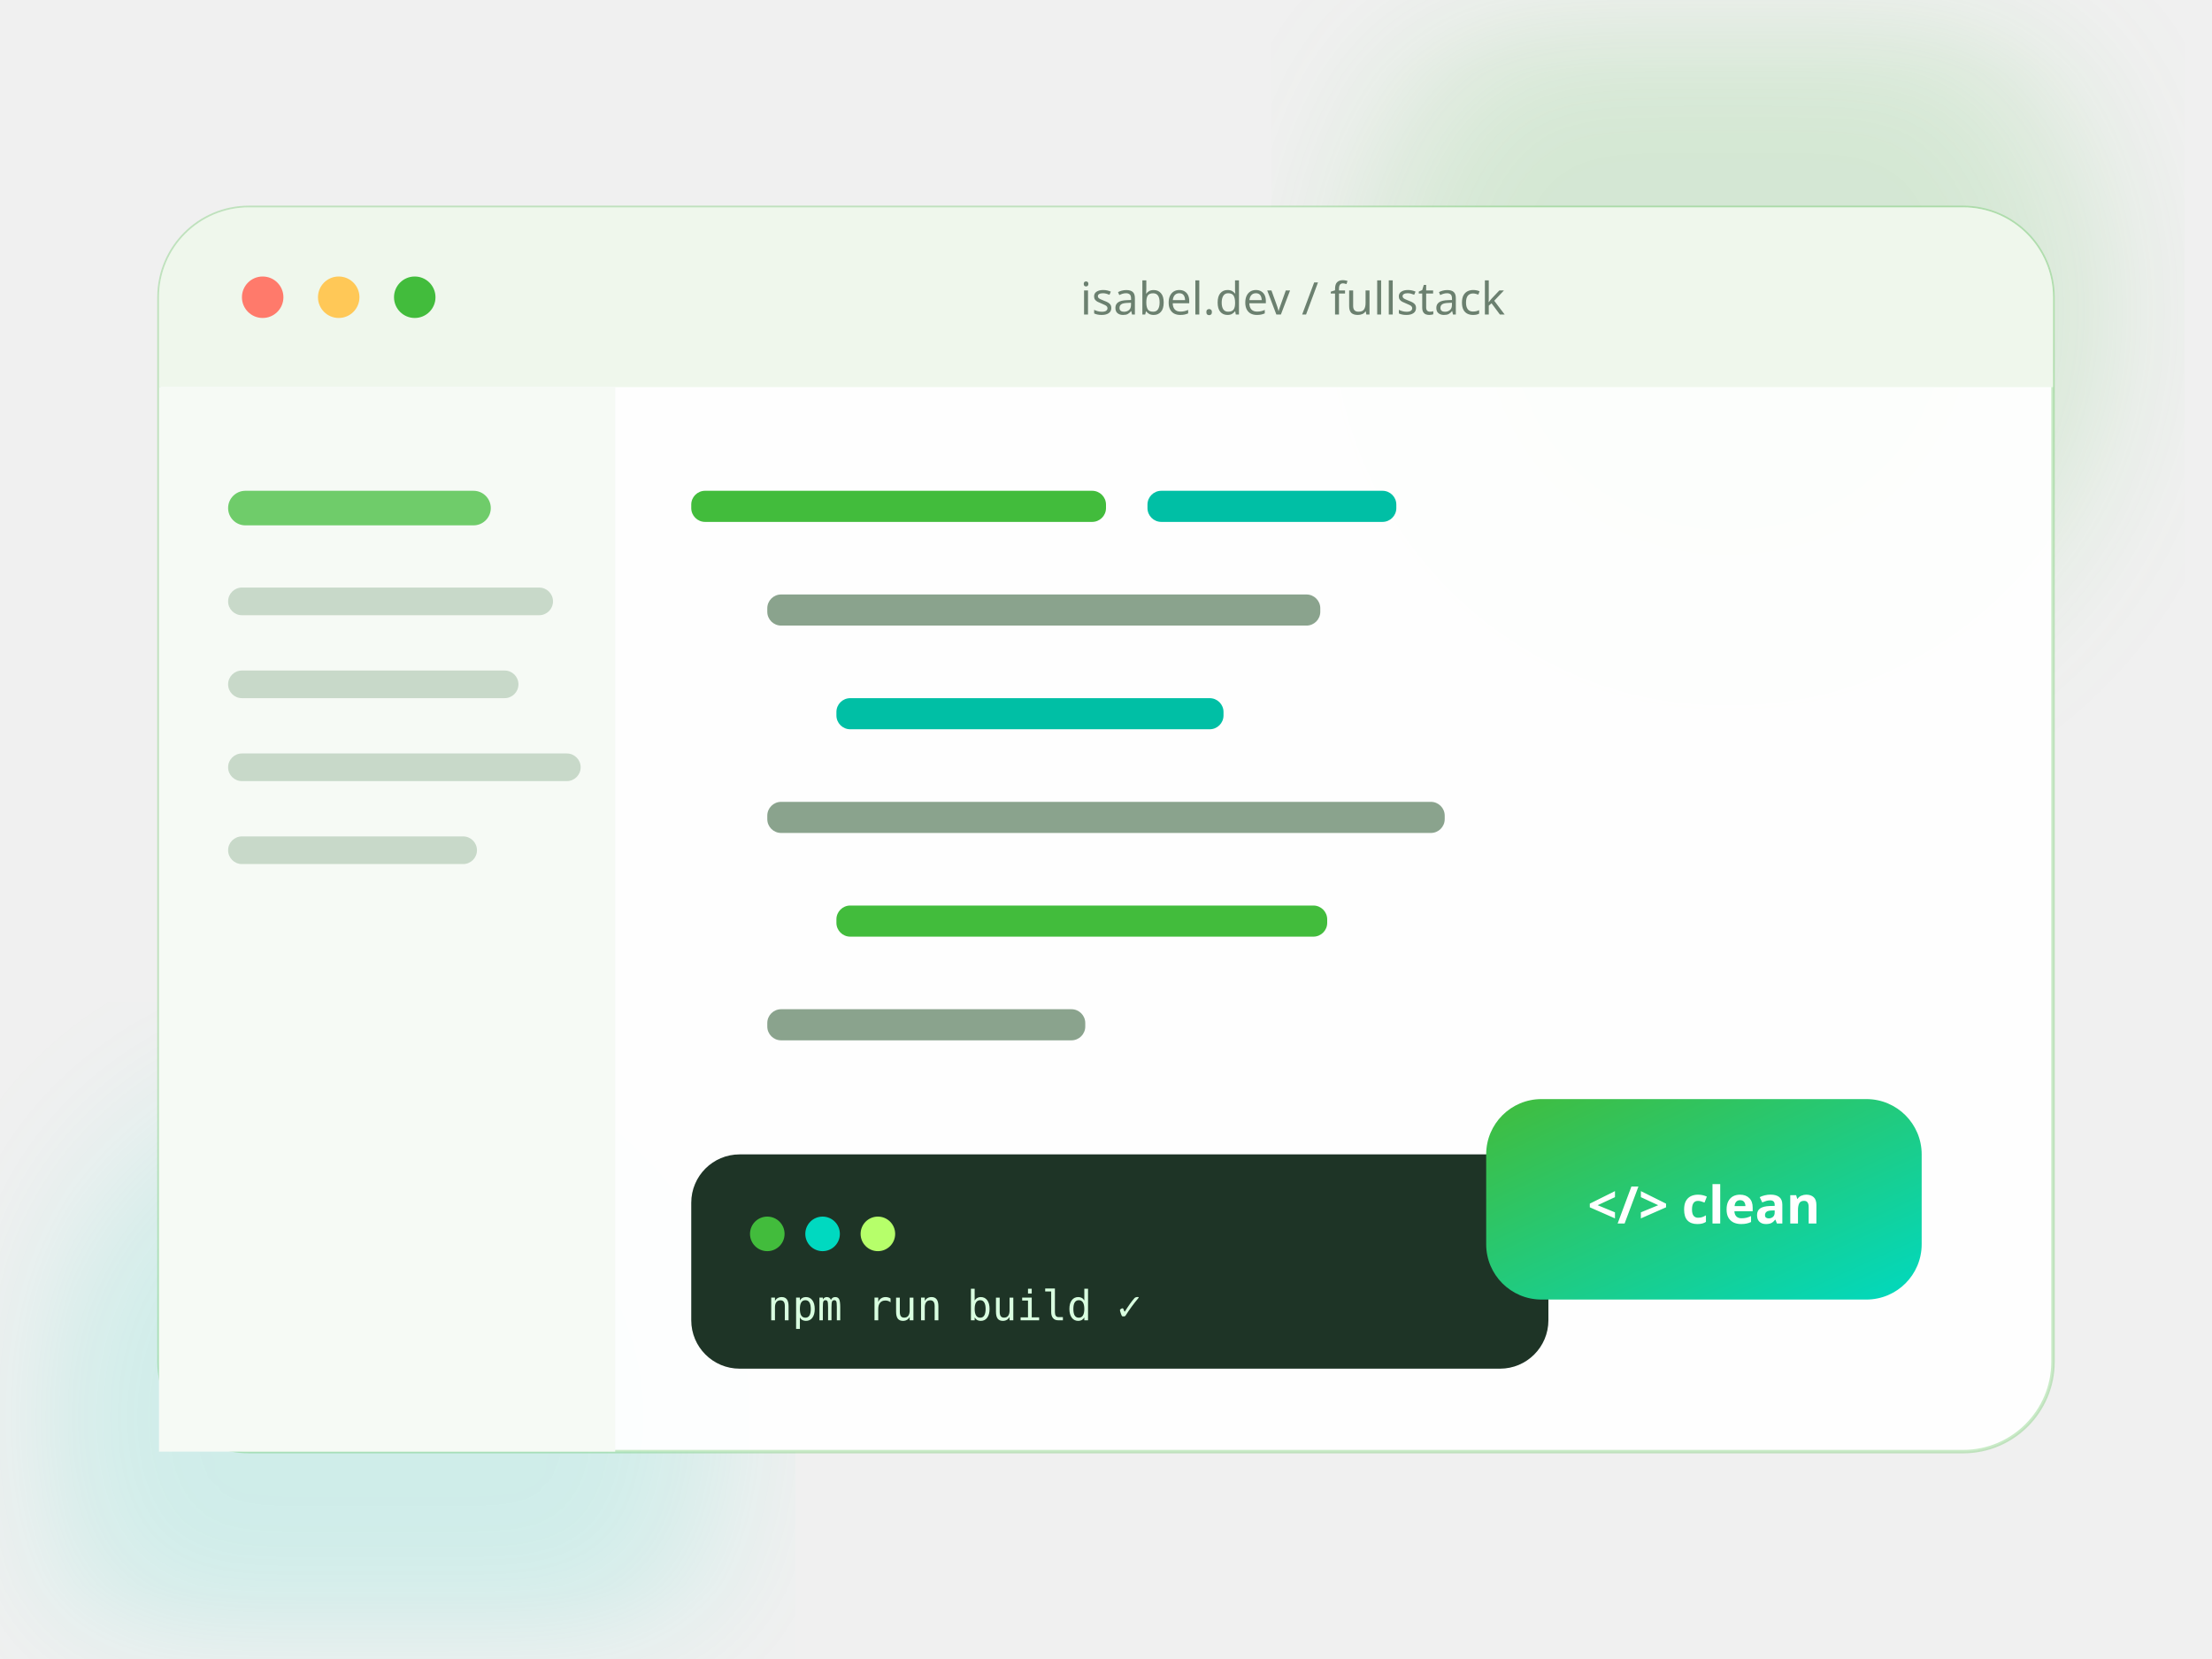
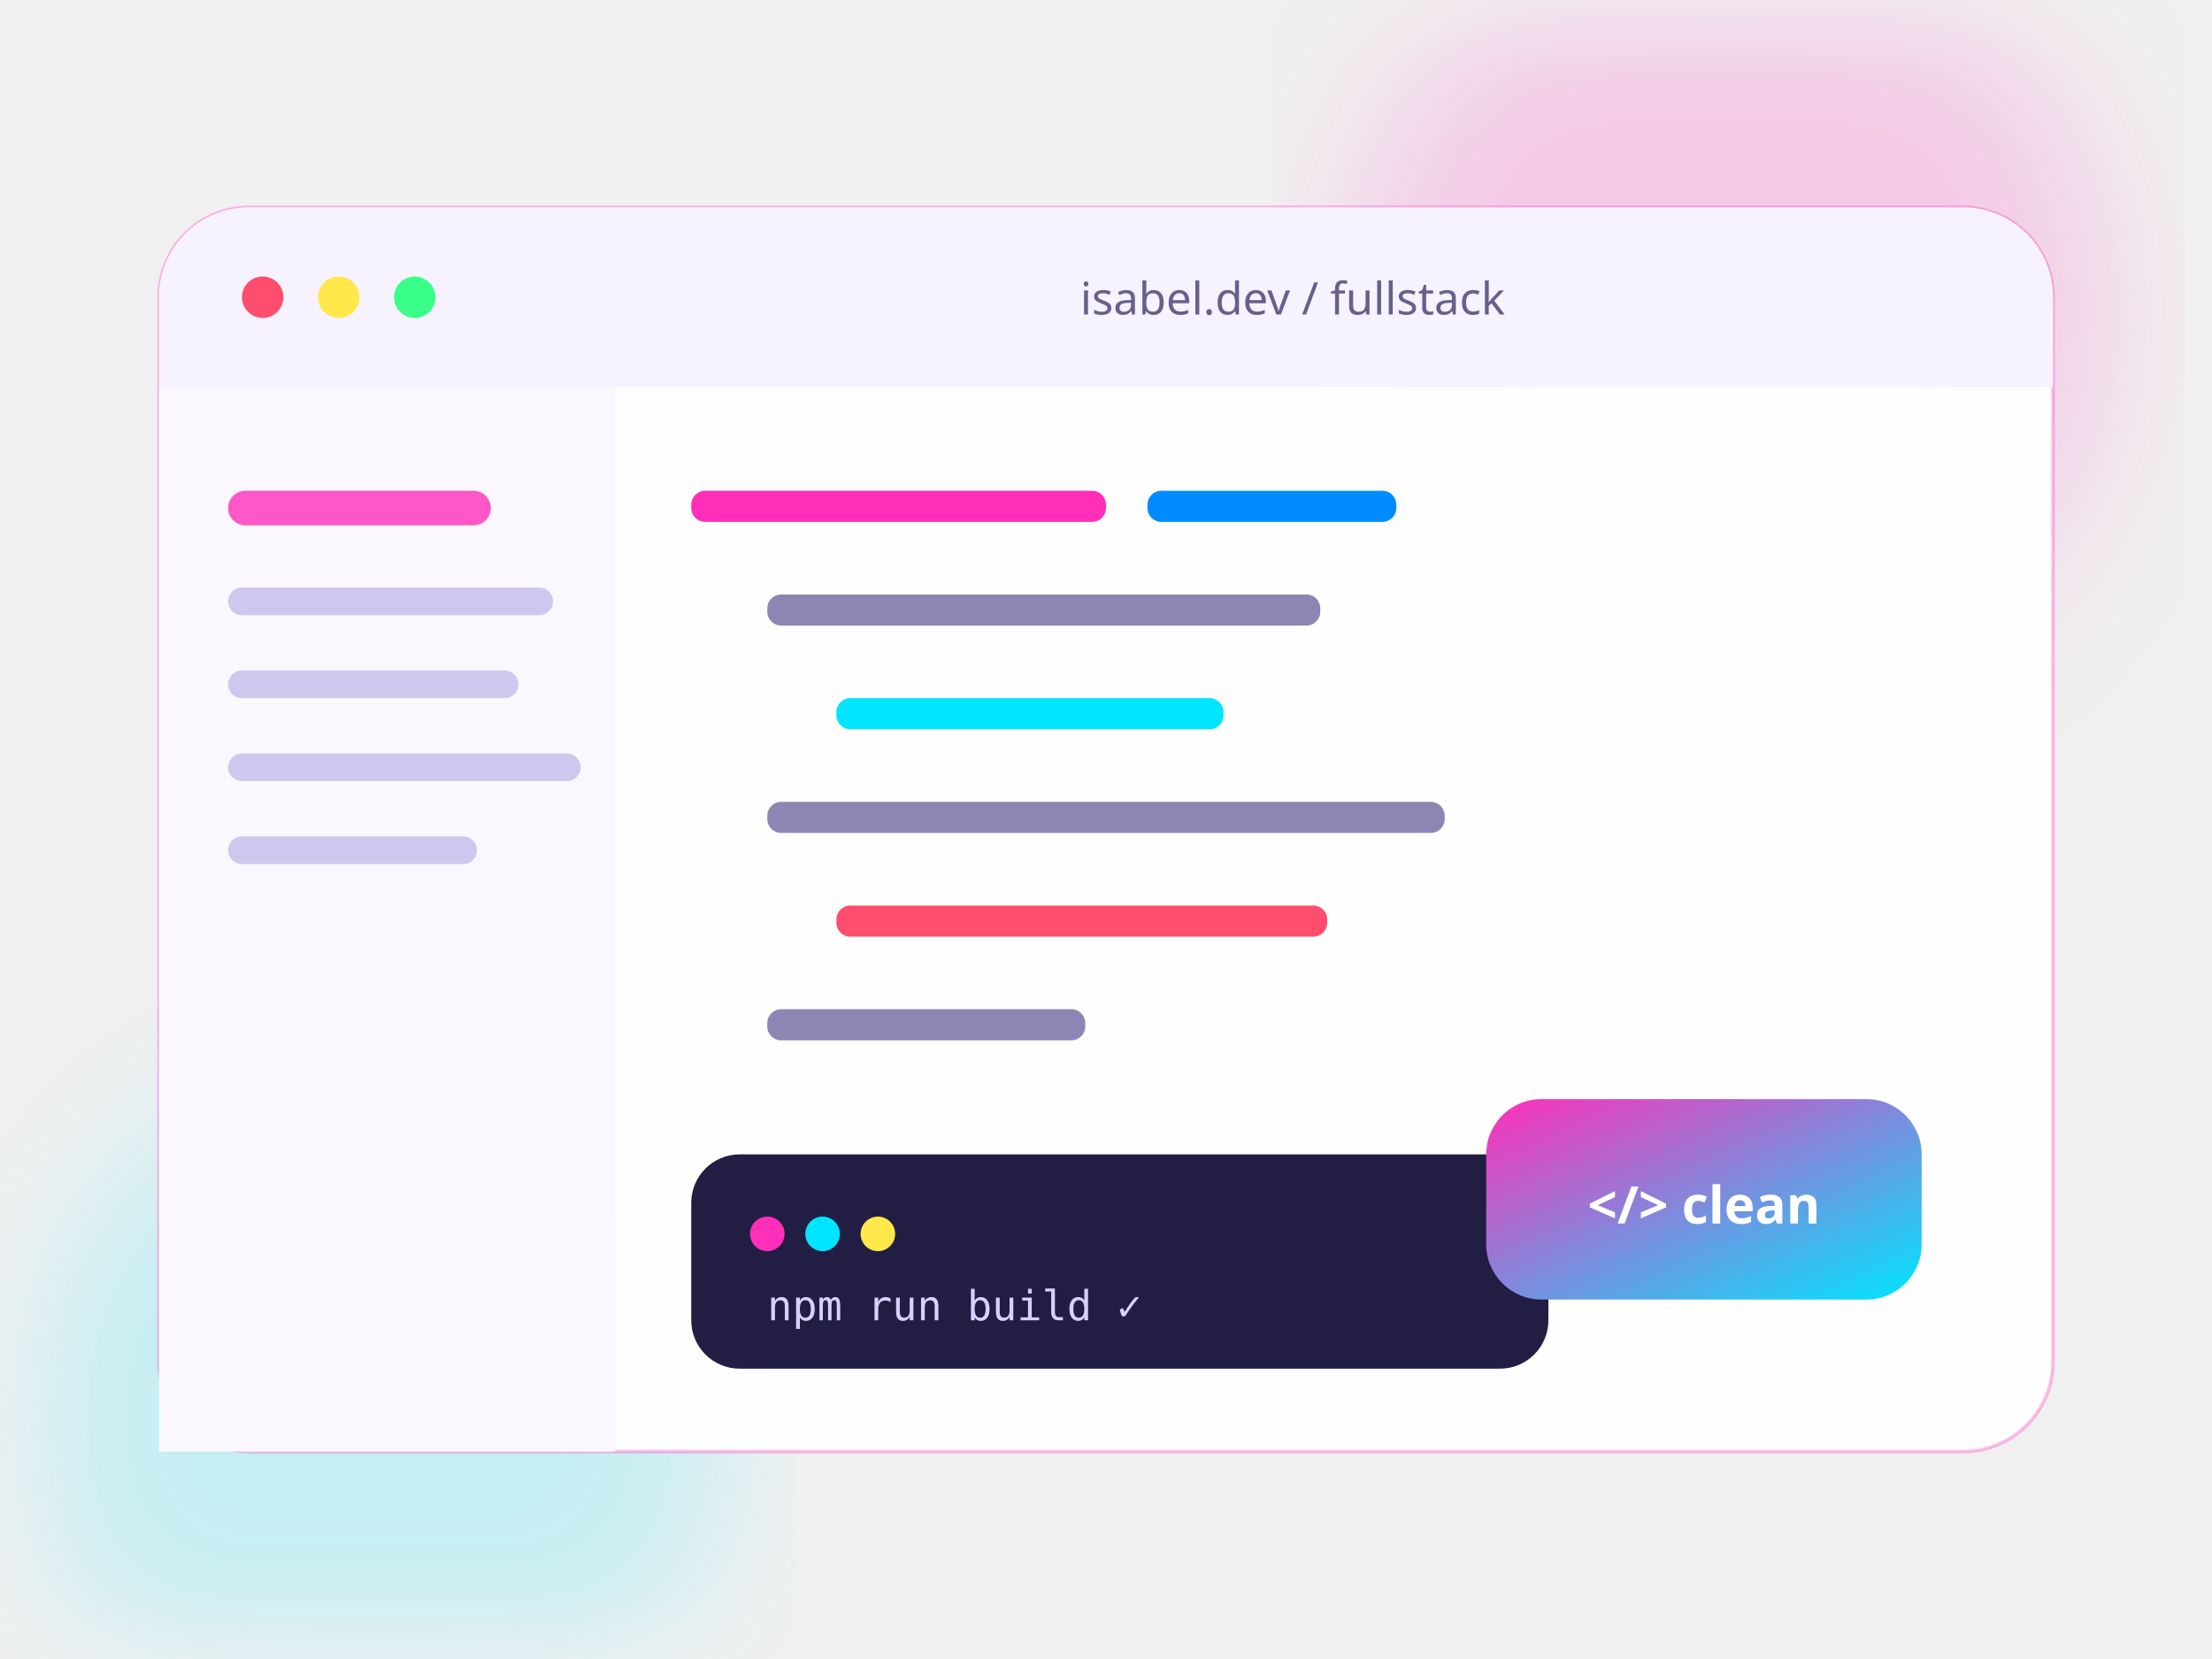
- <svg xmlns="http://www.w3.org/2000/svg" viewBox="0 0 640 480" role="img" aria-label="Editor de código con acentos verdes">
+ <svg xmlns="http://www.w3.org/2000/svg" viewBox="0 0 640 480" role="img" aria-label="Editor de código con acentos neón rosa y azul">
  <defs>
    <linearGradient id="g" x1="0" y1="0" x2="1" y2="1">
-       <stop stop-color="#42bc3c" />
-       <stop offset="1" stop-color="#00d9c0" />
+       <stop stop-color="#ff2fb9" />
+       <stop offset="1" stop-color="#00e5ff" />
    </linearGradient>
    <filter id="blur">
      <feGaussianBlur stdDeviation="22" />
    </filter>
  </defs>
-   <circle cx="500" cy="90" r="110" fill="#42bc3c" opacity=".16" filter="url(#blur)" />
-   <circle cx="110" cy="410" r="100" fill="#00d9c0" opacity=".14" filter="url(#blur)" />
-   <rect x="46" y="60" width="548" height="360" rx="26" fill="#fff" fill-opacity=".94" stroke="#42bc3c" stroke-opacity=".28" />
-   <path d="M46 86a26 26 0 0 1 26-26h496a26 26 0 0 1 26 26v26H46z" fill="#eff7ec" />
-   <circle cx="76" cy="86" r="6" fill="#ff7a6b" />
-   <circle cx="98" cy="86" r="6" fill="#ffc857" />
-   <circle cx="120" cy="86" r="6" fill="#42bc3c" />
-   <text x="374" y="91" text-anchor="middle" font-family="system-ui, sans-serif" font-size="13" fill="#6b806f">isabel.dev / fullstack</text>
-   <rect x="46" y="112" width="132" height="308" fill="#f6faf5" />
-   <rect x="66" y="142" width="76" height="10" rx="5" fill="#42bc3c" opacity=".75" />
-   <rect x="66" y="170" width="94" height="8" rx="4" fill="#c8d9c9" />
-   <rect x="66" y="194" width="84" height="8" rx="4" fill="#c8d9c9" />
-   <rect x="66" y="218" width="102" height="8" rx="4" fill="#c8d9c9" />
-   <rect x="66" y="242" width="72" height="8" rx="4" fill="#c8d9c9" />
-   <rect x="200" y="142" width="120" height="9" rx="4" fill="#42bc3c" />
-   <rect x="332" y="142" width="72" height="9" rx="4" fill="#00bfa5" />
-   <rect x="222" y="172" width="160" height="9" rx="4" fill="#8aa38d" />
-   <rect x="242" y="202" width="112" height="9" rx="4" fill="#00bfa5" />
-   <rect x="222" y="232" width="196" height="9" rx="4" fill="#8aa38d" />
-   <rect x="242" y="262" width="142" height="9" rx="4" fill="#42bc3c" />
-   <rect x="222" y="292" width="92" height="9" rx="4" fill="#8aa38d" />
-   <rect x="200" y="334" width="248" height="62" rx="14" fill="#102718" opacity=".94" />
-   <circle cx="222" cy="357" r="5" fill="#42bc3c" />
-   <circle cx="238" cy="357" r="5" fill="#00d9c0" />
-   <circle cx="254" cy="357" r="5" fill="#b6ff6a" />
-   <text x="222" y="382" font-family="ui-monospace, monospace" font-size="12" fill="#d9ffe0">npm run build ✓</text>
+   <circle cx="500" cy="90" r="110" fill="#ff2fb9" opacity=".2" filter="url(#blur)" />
+   <circle cx="110" cy="410" r="100" fill="#00e5ff" opacity=".18" filter="url(#blur)" />
+   <rect x="46" y="60" width="548" height="360" rx="26" fill="#fff" fill-opacity=".94" stroke="#ff2fb9" stroke-opacity=".32" />
+   <path d="M46 86a26 26 0 0 1 26-26h496a26 26 0 0 1 26 26v26H46z" fill="#f7f2ff" />
+   <circle cx="76" cy="86" r="6" fill="#ff4d6d" />
+   <circle cx="98" cy="86" r="6" fill="#ffe94a" />
+   <circle cx="120" cy="86" r="6" fill="#39ff88" />
+   <text x="374" y="91" text-anchor="middle" font-family="system-ui, sans-serif" font-size="13" fill="#66608c">isabel.dev / fullstack</text>
+   <rect x="46" y="112" width="132" height="308" fill="#faf7ff" />
+   <rect x="66" y="142" width="76" height="10" rx="5" fill="#ff2fb9" opacity=".8" />
+   <rect x="66" y="170" width="94" height="8" rx="4" fill="#cfc7ee" />
+   <rect x="66" y="194" width="84" height="8" rx="4" fill="#cfc7ee" />
+   <rect x="66" y="218" width="102" height="8" rx="4" fill="#cfc7ee" />
+   <rect x="66" y="242" width="72" height="8" rx="4" fill="#cfc7ee" />
+   <rect x="200" y="142" width="120" height="9" rx="4" fill="#ff2fb9" />
+   <rect x="332" y="142" width="72" height="9" rx="4" fill="#008cff" />
+   <rect x="222" y="172" width="160" height="9" rx="4" fill="#8d86b5" />
+   <rect x="242" y="202" width="112" height="9" rx="4" fill="#00e5ff" />
+   <rect x="222" y="232" width="196" height="9" rx="4" fill="#8d86b5" />
+   <rect x="242" y="262" width="142" height="9" rx="4" fill="#ff4d6d" />
+   <rect x="222" y="292" width="92" height="9" rx="4" fill="#8d86b5" />
+   <rect x="200" y="334" width="248" height="62" rx="14" fill="#17123a" opacity=".95" />
+   <circle cx="222" cy="357" r="5" fill="#ff2fb9" />
+   <circle cx="238" cy="357" r="5" fill="#00e5ff" />
+   <circle cx="254" cy="357" r="5" fill="#ffe94a" />
+   <text x="222" y="382" font-family="ui-monospace, monospace" font-size="12" fill="#d9d0ff">npm run build ✓</text>
  <g transform="translate(430 318)">
    <rect width="126" height="58" rx="16" fill="url(#g)" />
    <text x="63" y="36" text-anchor="middle" font-family="system-ui, sans-serif" font-size="15" font-weight="800" fill="#fff">&lt;/&gt; clean</text>
  </g>
</svg>
